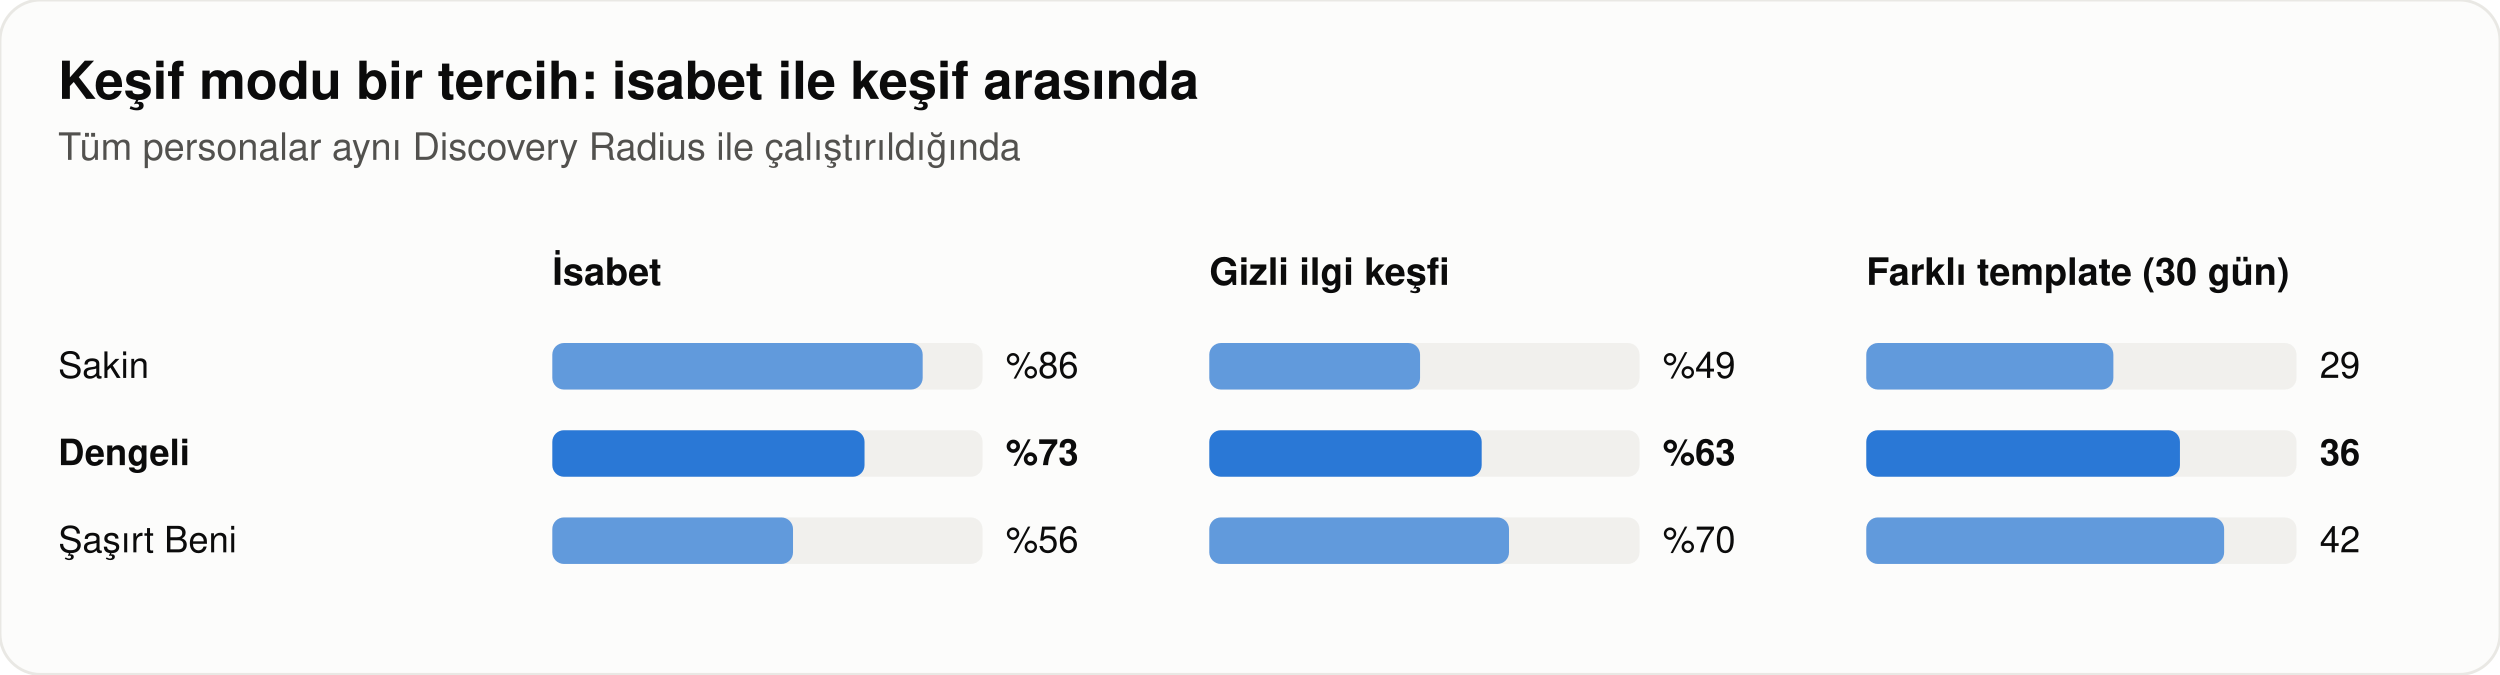
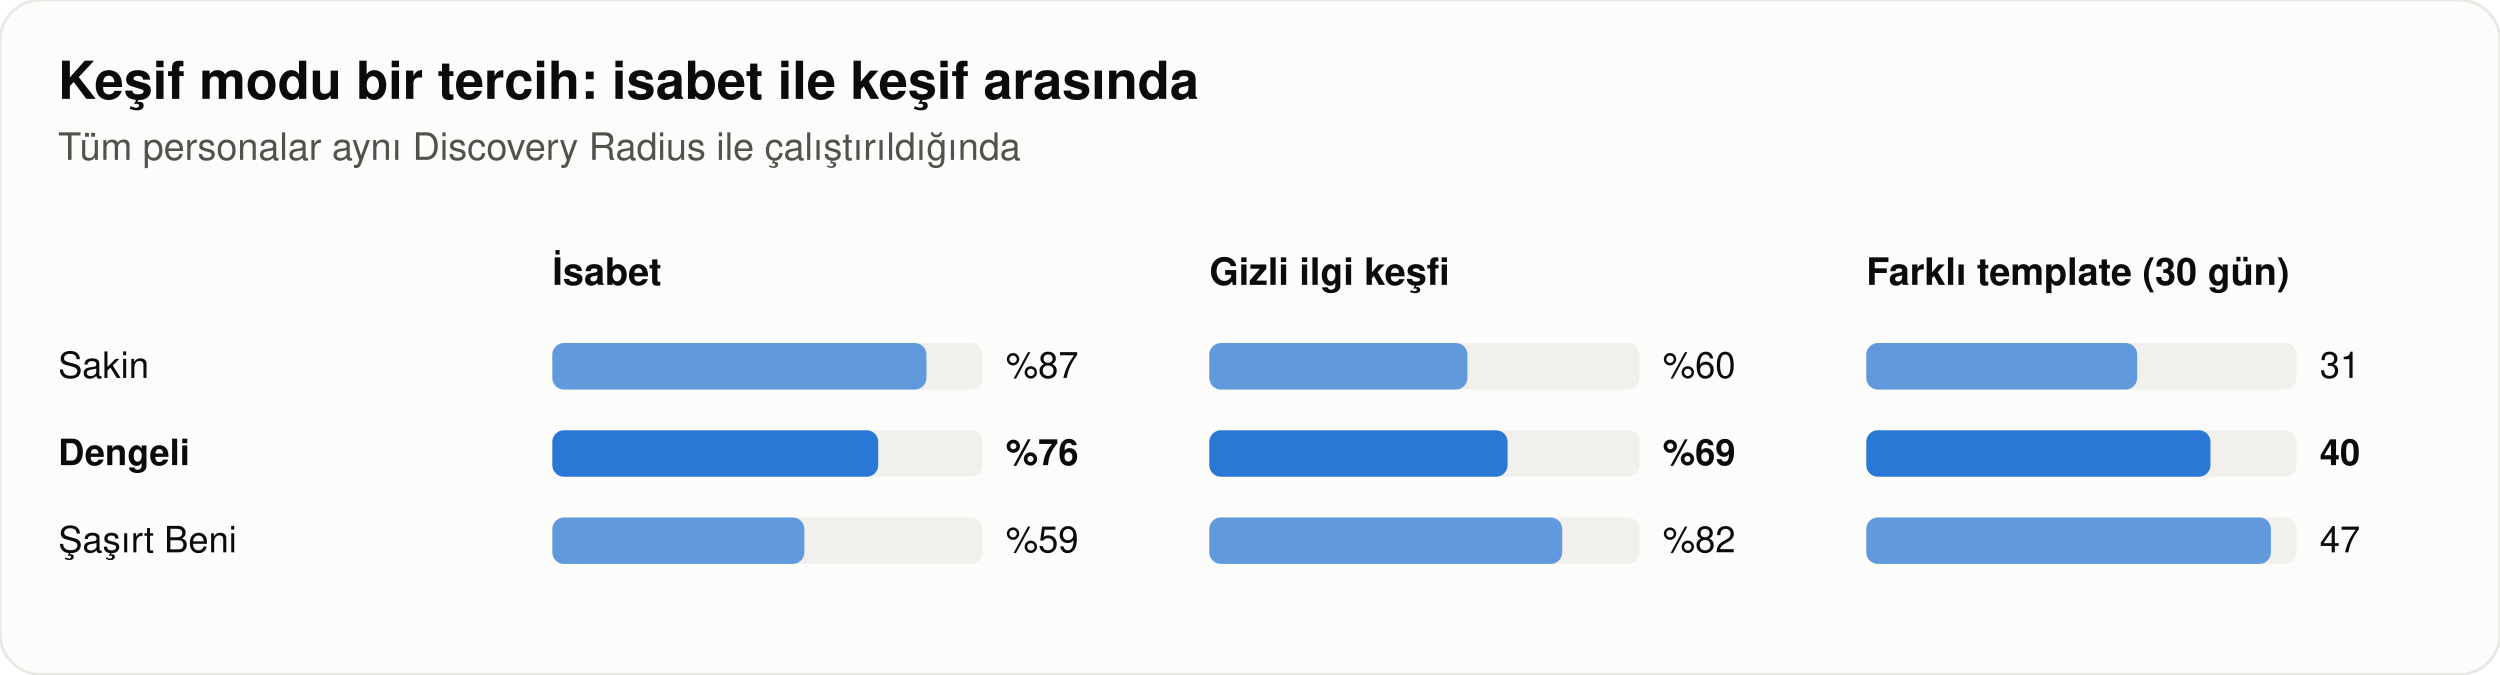
<svg xmlns="http://www.w3.org/2000/svg" viewBox="0 0 860 232" width="860" height="232" font-family="Nunito, 'Segoe UI', Helvetica, Arial, sans-serif" role="img" aria-label="Keşif modu bir tercih: isabet ile keşif arasında">
  <rect width="860" height="232" rx="14" fill="#fcfcfb" stroke="#e9e8e4" />
  <text x="20" y="34" font-size="18" font-weight="800" fill="#0b0b0b">Keşif modu bir tercih: isabet ile keşif arasında</text>
  <text x="20" y="55" font-size="13" fill="#52514e">Tüm personalar aynı Discovery Radius ile çalıştırıldığında</text>
  <text x="20" y="130" font-size="12.5" fill="#0b0b0b">Sakin</text>
  <text x="20" y="160" font-size="12.5" fill="#0b0b0b" font-weight="800">Dengeli</text>
  <text x="20" y="190" font-size="12.5" fill="#0b0b0b">Şaşırt Beni</text>
  <text x="190" y="98" font-size="13" font-weight="800" fill="#0b0b0b">İsabet</text>
  <rect x="190" y="118" width="148" height="16" rx="4" fill="#e9e8e4" opacity="0.6" />
-   <rect x="190" y="118" width="127.4" height="16" rx="4" fill="#2a78d6" opacity="0.72" />
-   <text x="346" y="130" font-size="12.5" fill="#0b0b0b">%86</text>
+   <rect x="190" y="118" width="128.7" height="16" rx="4" fill="#2a78d6" opacity="0.72" />
+   <text x="346" y="130" font-size="12.5" fill="#0b0b0b">%87</text>
  <rect x="190" y="148" width="148" height="16" rx="4" fill="#e9e8e4" opacity="0.6" />
-   <rect x="190" y="148" width="107.4" height="16" rx="4" fill="#2a78d6" opacity="1" />
-   <text x="346" y="160" font-size="12.5" fill="#0b0b0b" font-weight="800">%73</text>
+   <rect x="190" y="148" width="112.1" height="16" rx="4" fill="#2a78d6" opacity="1" />
+   <text x="346" y="160" font-size="12.5" fill="#0b0b0b" font-weight="800">%76</text>
  <rect x="190" y="178" width="148" height="16" rx="4" fill="#e9e8e4" opacity="0.6" />
-   <rect x="190" y="178" width="82.8" height="16" rx="4" fill="#2a78d6" opacity="0.72" />
-   <text x="346" y="190" font-size="12.5" fill="#0b0b0b">%56</text>
+   <rect x="190" y="178" width="86.7" height="16" rx="4" fill="#2a78d6" opacity="0.72" />
+   <text x="346" y="190" font-size="12.5" fill="#0b0b0b">%59</text>
  <text x="416" y="98" font-size="13" font-weight="800" fill="#0b0b0b">Gizli ilgi keşfi</text>
  <rect x="416" y="118" width="148" height="16" rx="4" fill="#e9e8e4" opacity="0.6" />
-   <rect x="416" y="118" width="72.5" height="16" rx="4" fill="#2a78d6" opacity="0.72" />
-   <text x="572" y="130" font-size="12.5" fill="#0b0b0b">%49</text>
+   <rect x="416" y="118" width="88.8" height="16" rx="4" fill="#2a78d6" opacity="0.72" />
+   <text x="572" y="130" font-size="12.5" fill="#0b0b0b">%60</text>
  <rect x="416" y="148" width="148" height="16" rx="4" fill="#e9e8e4" opacity="0.6" />
-   <rect x="416" y="148" width="93.7" height="16" rx="4" fill="#2a78d6" opacity="1" />
-   <text x="572" y="160" font-size="12.5" fill="#0b0b0b" font-weight="800">%63</text>
+   <rect x="416" y="148" width="102.6" height="16" rx="4" fill="#2a78d6" opacity="1" />
+   <text x="572" y="160" font-size="12.5" fill="#0b0b0b" font-weight="800">%69</text>
  <rect x="416" y="178" width="148" height="16" rx="4" fill="#e9e8e4" opacity="0.6" />
-   <rect x="416" y="178" width="103.1" height="16" rx="4" fill="#2a78d6" opacity="0.72" />
-   <text x="572" y="190" font-size="12.5" fill="#0b0b0b">%70</text>
+   <rect x="416" y="178" width="121.4" height="16" rx="4" fill="#2a78d6" opacity="0.72" />
+   <text x="572" y="190" font-size="12.5" fill="#0b0b0b">%82</text>
  <text x="642" y="98" font-size="13" font-weight="800" fill="#0b0b0b">Farklı template (30 gün)</text>
  <rect x="642" y="118" width="148" height="16" rx="4" fill="#e9e8e4" opacity="0.6" />
-   <rect x="642" y="118" width="85" height="16" rx="4" fill="#2a78d6" opacity="0.72" />
-   <text x="798" y="130" font-size="12.5" fill="#0b0b0b">29</text>
+   <rect x="642" y="118" width="93.2" height="16" rx="4" fill="#2a78d6" opacity="0.72" />
+   <text x="798" y="130" font-size="12.5" fill="#0b0b0b">31</text>
  <rect x="642" y="148" width="148" height="16" rx="4" fill="#e9e8e4" opacity="0.6" />
-   <rect x="642" y="148" width="107.9" height="16" rx="4" fill="#2a78d6" opacity="1" />
-   <text x="798" y="160" font-size="12.5" fill="#0b0b0b" font-weight="800">36</text>
+   <rect x="642" y="148" width="118.4" height="16" rx="4" fill="#2a78d6" opacity="1" />
+   <text x="798" y="160" font-size="12.5" fill="#0b0b0b" font-weight="800">40</text>
  <rect x="642" y="178" width="148" height="16" rx="4" fill="#e9e8e4" opacity="0.6" />
-   <rect x="642" y="178" width="123.1" height="16" rx="4" fill="#2a78d6" opacity="0.72" />
-   <text x="798" y="190" font-size="12.5" fill="#0b0b0b">42</text>
+   <rect x="642" y="178" width="139.2" height="16" rx="4" fill="#2a78d6" opacity="0.72" />
+   <text x="798" y="190" font-size="12.5" fill="#0b0b0b">47</text>
</svg>
